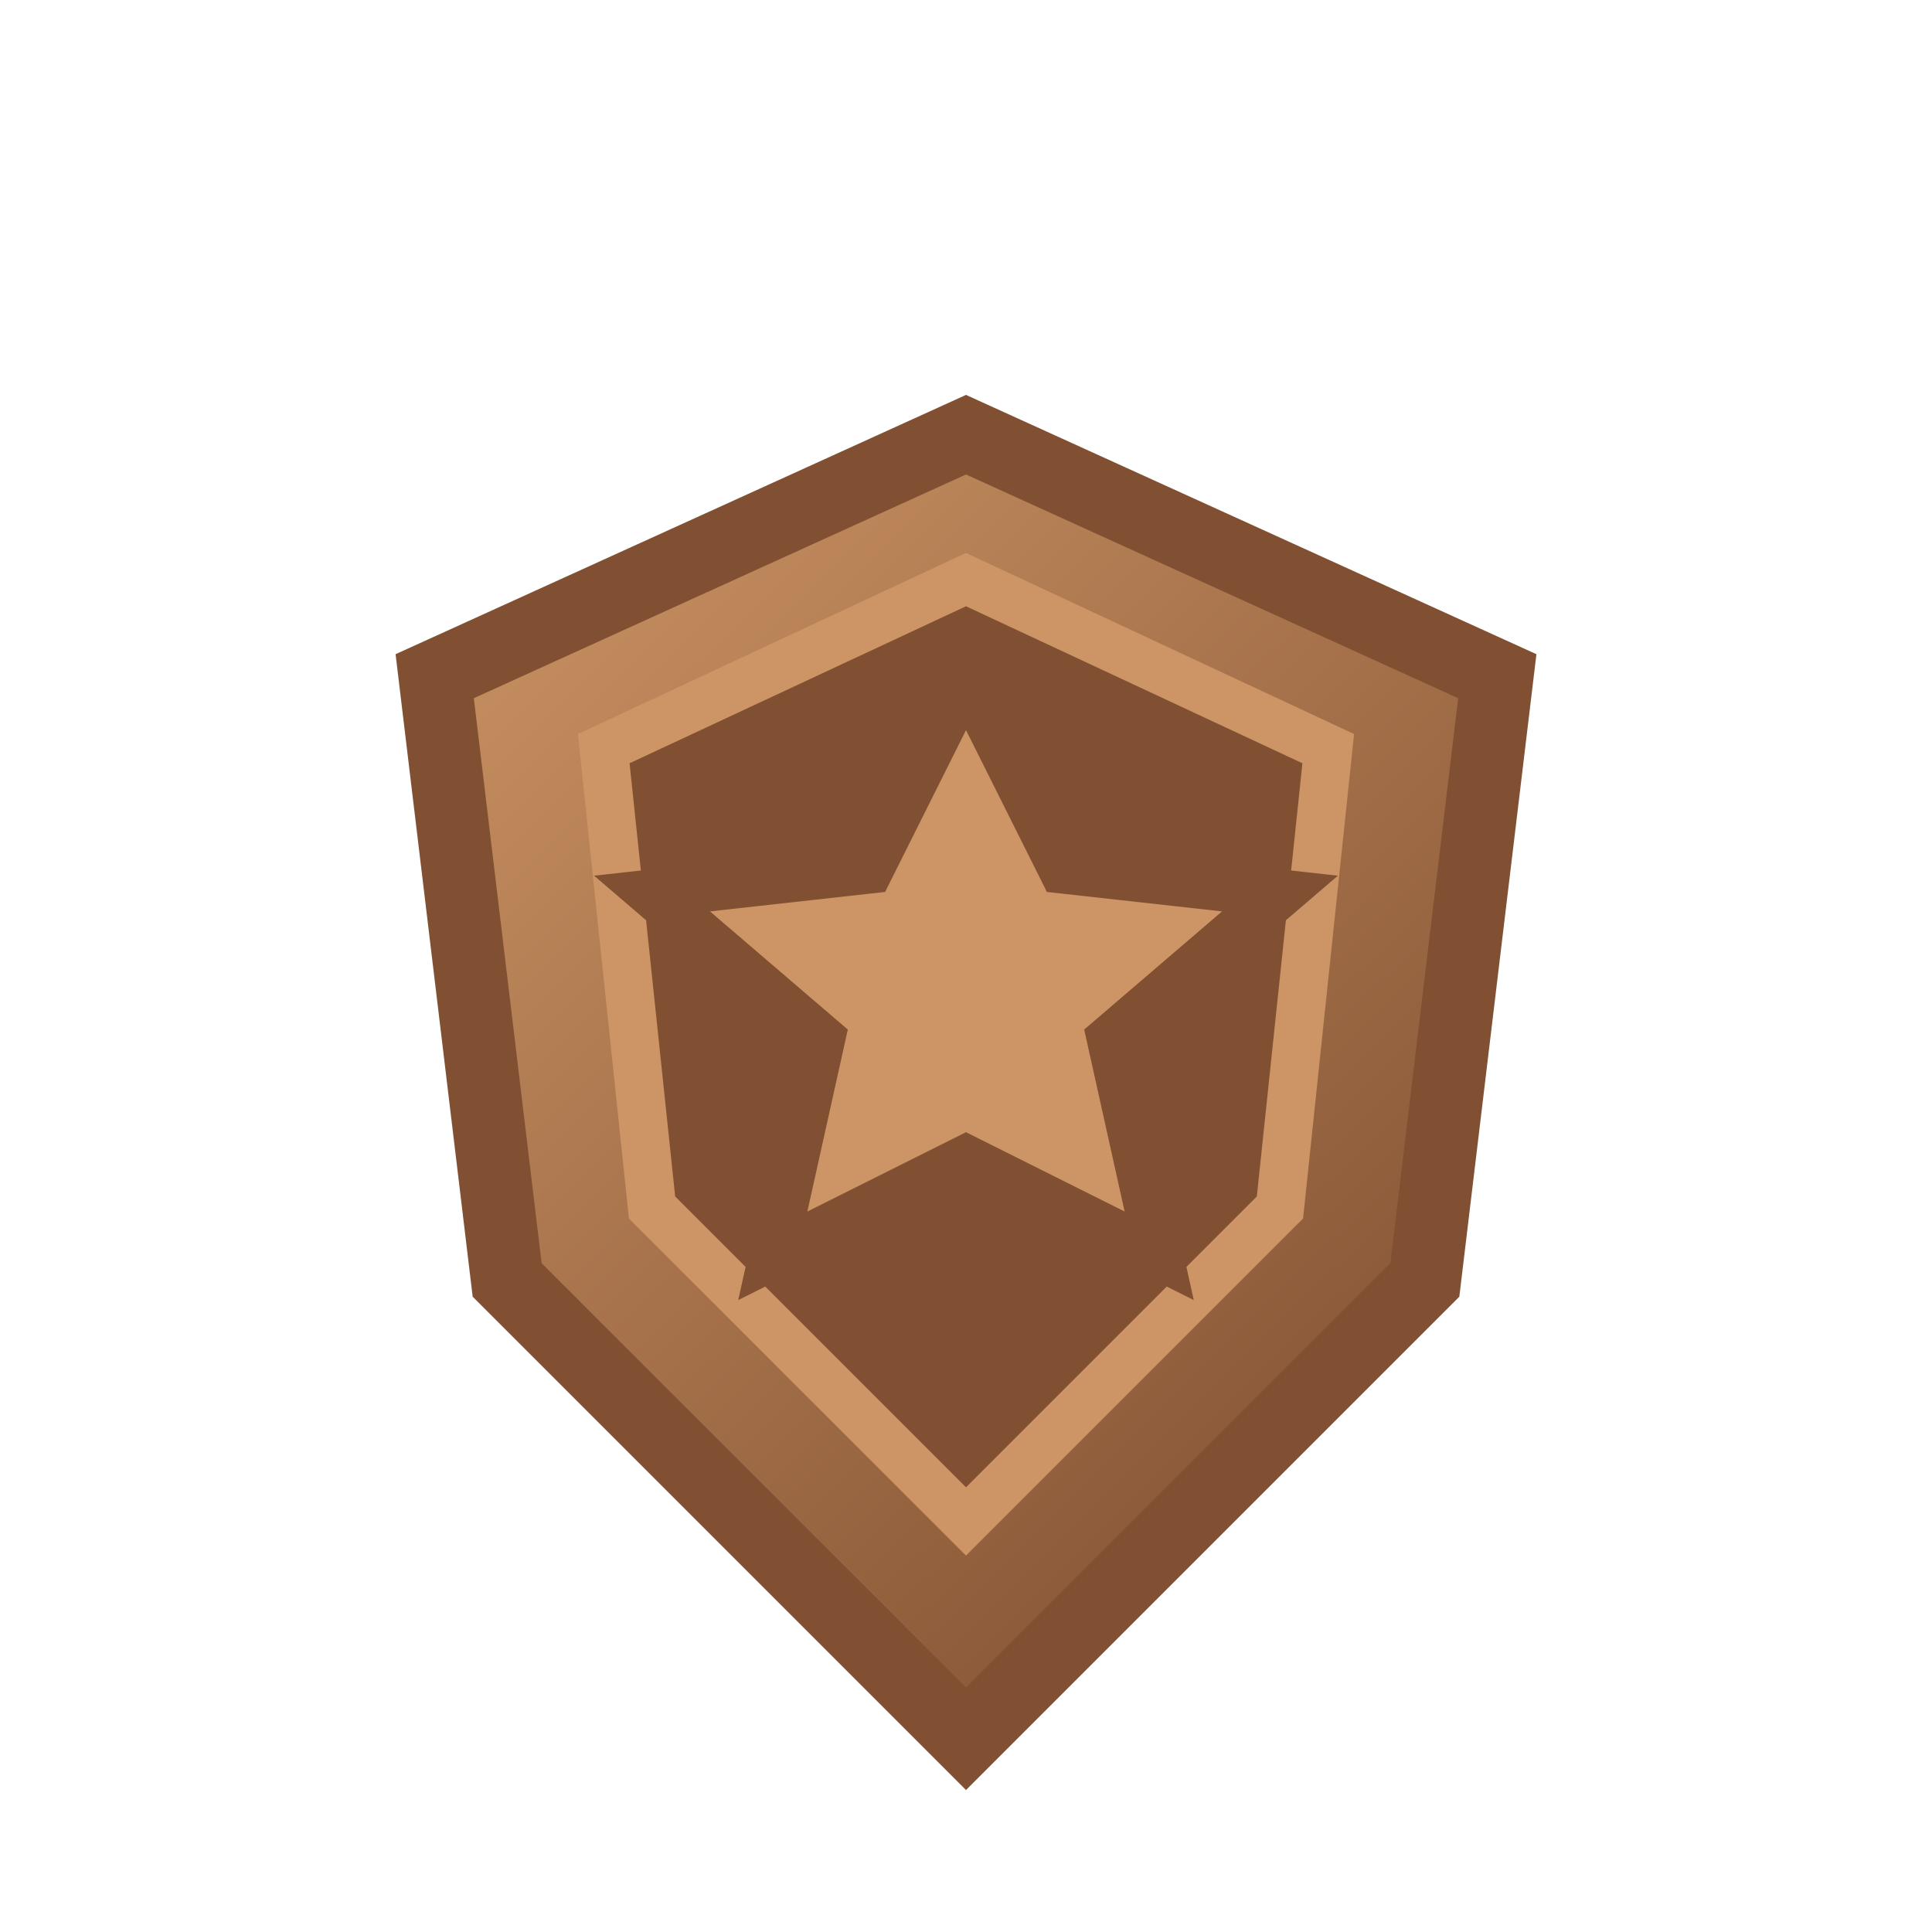
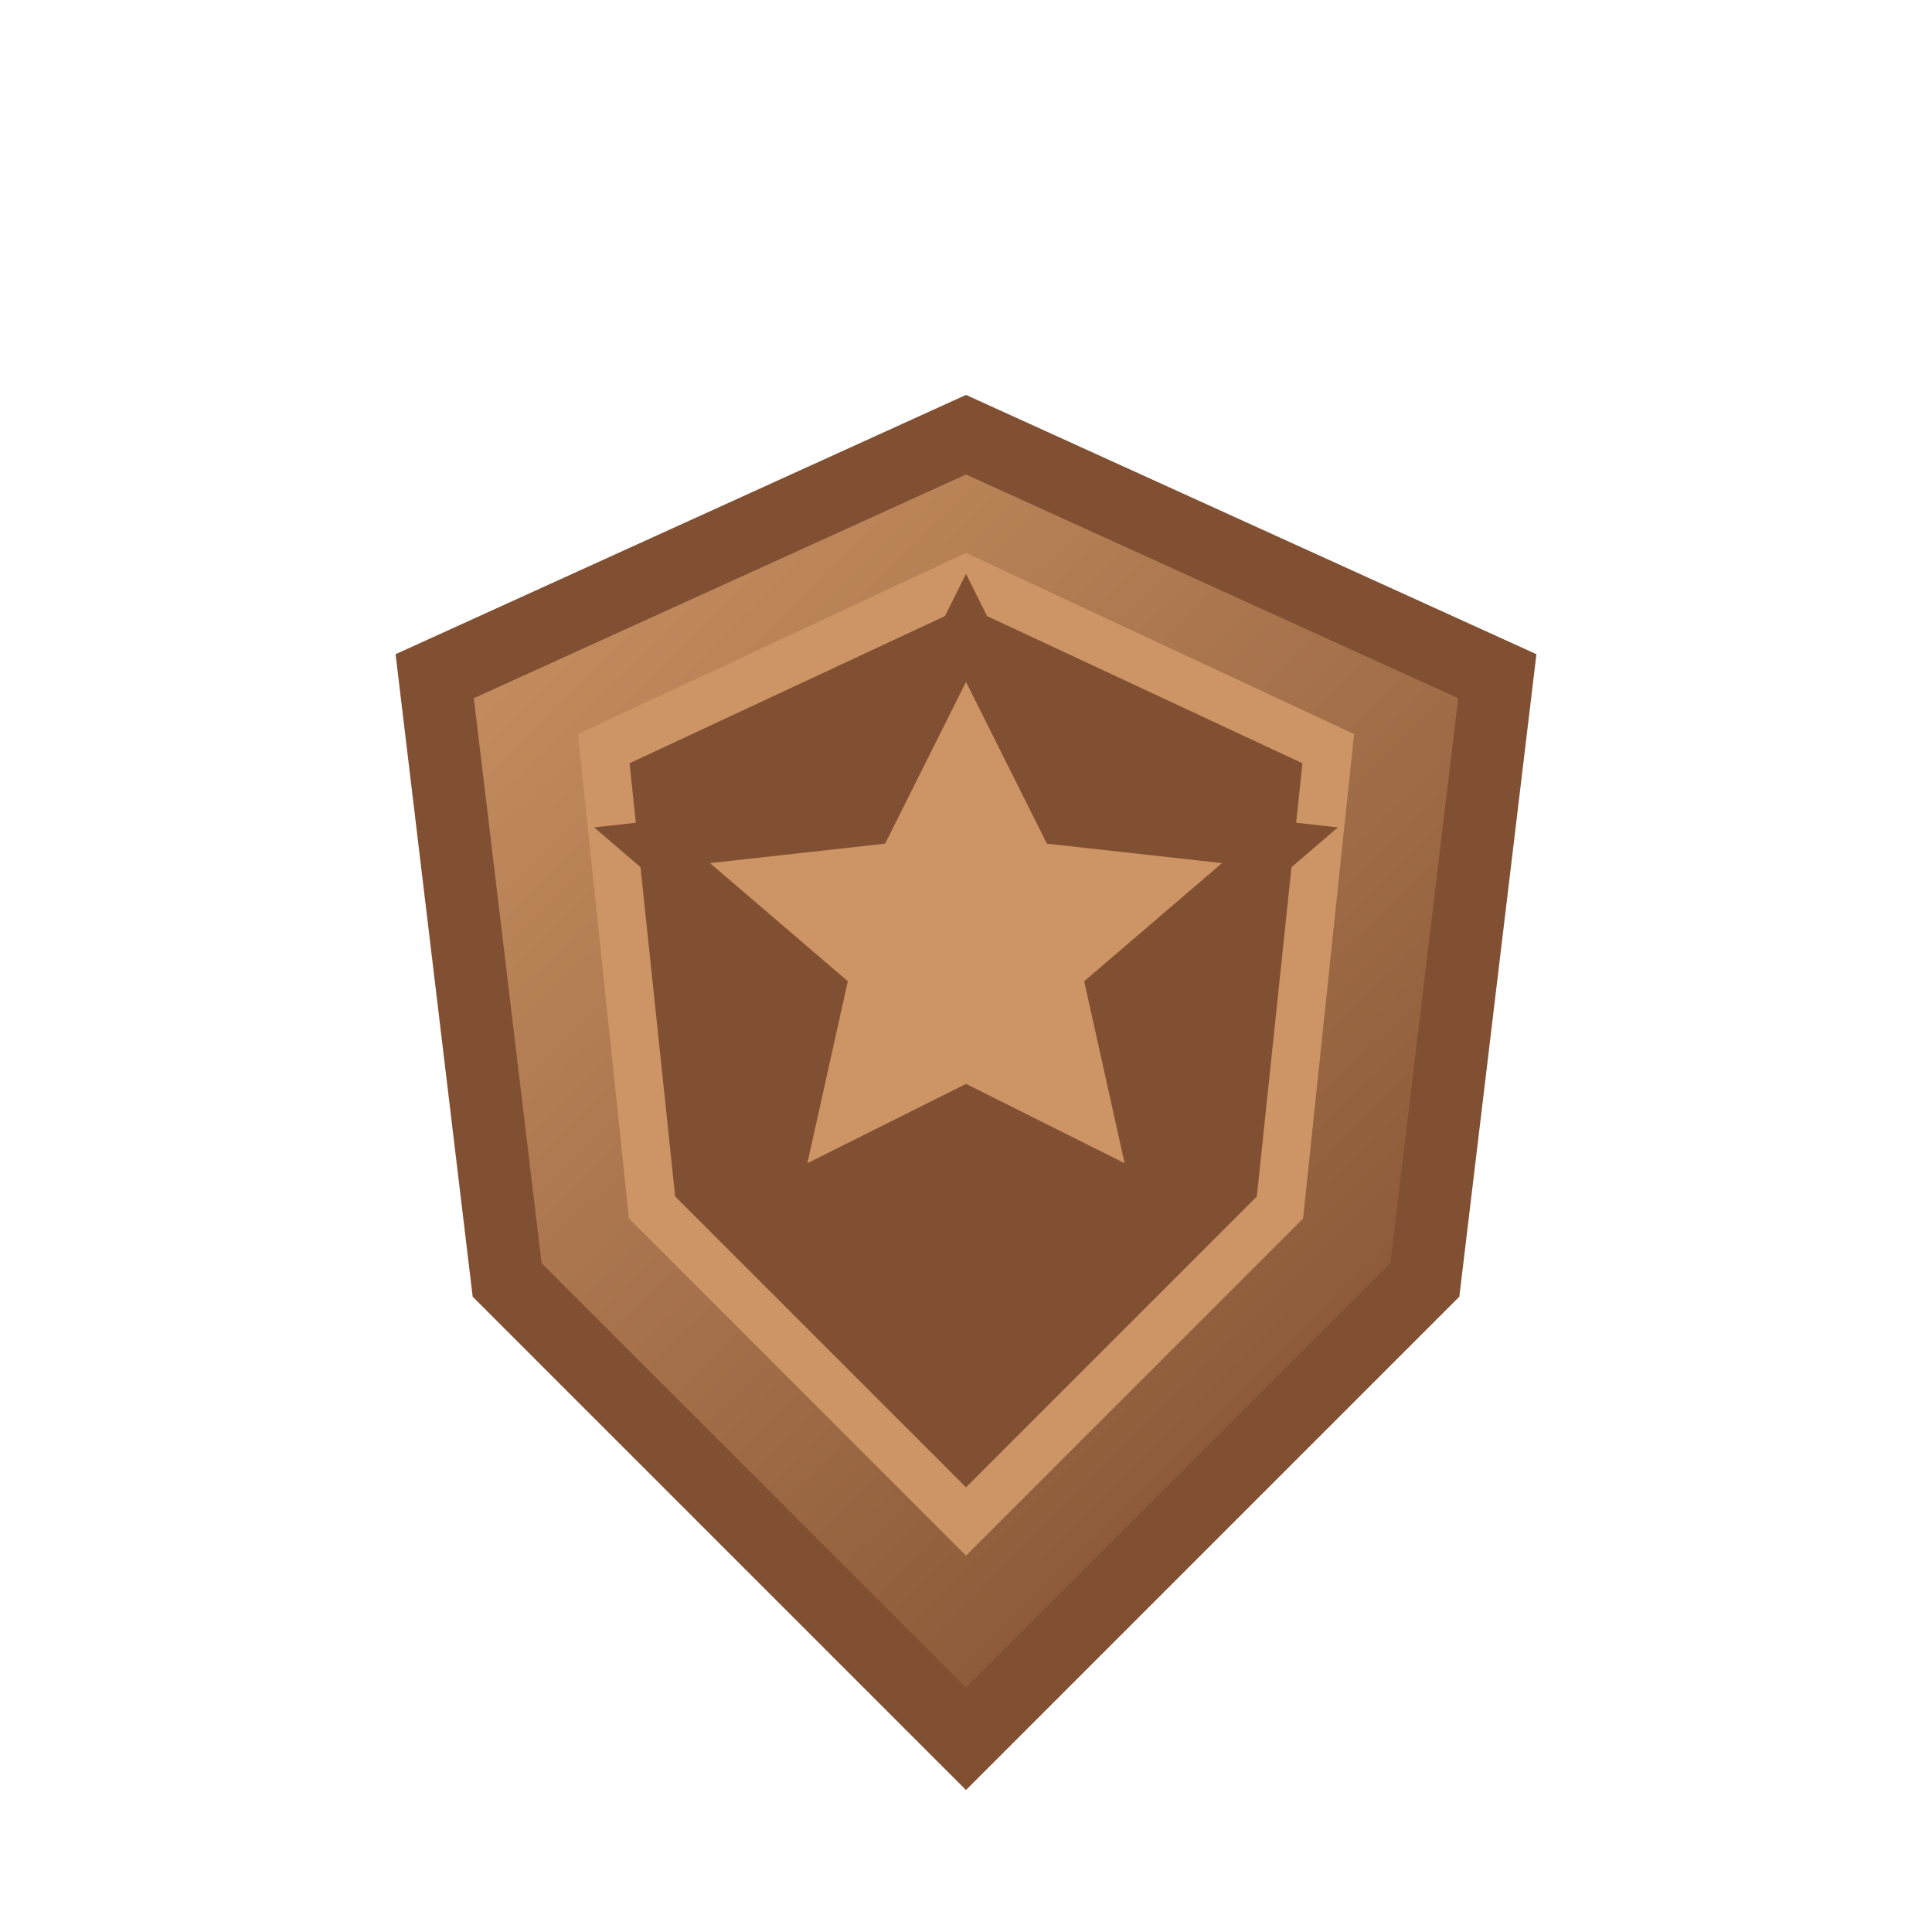
<svg xmlns="http://www.w3.org/2000/svg" viewBox="0 0 80 80">
  <defs>
    <linearGradient id="metal" x2="0.8" y2="1">
      <stop stop-color="#cd9565" />
      <stop offset="1" stop-color="#815032" />
    </linearGradient>
  </defs>
  <path d="M40 18 62 28 59 53 40 72 21 53 18 28Z" fill="url(#metal)" stroke="#815032" stroke-width="3" />
  <path d="M40 24 55 31 53 50 40 63 27 50 25 31Z" fill="#815032" stroke="#cd9565" stroke-width="2" />
-   <path transform="translate(0 -4)" d="m40 32 4 8 9 1-7 6 2 9-8-4-8 4 2-9-7-6 9-1Z" fill="#cd9565" stroke="#815032" stroke-width="2" />
+   <path transform="translate(0 -6)" d="m40 32 4 8 9 1-7 6 2 9-8-4-8 4 2-9-7-6 9-1Z" fill="#cd9565" stroke="#815032" stroke-width="2" />
</svg>
